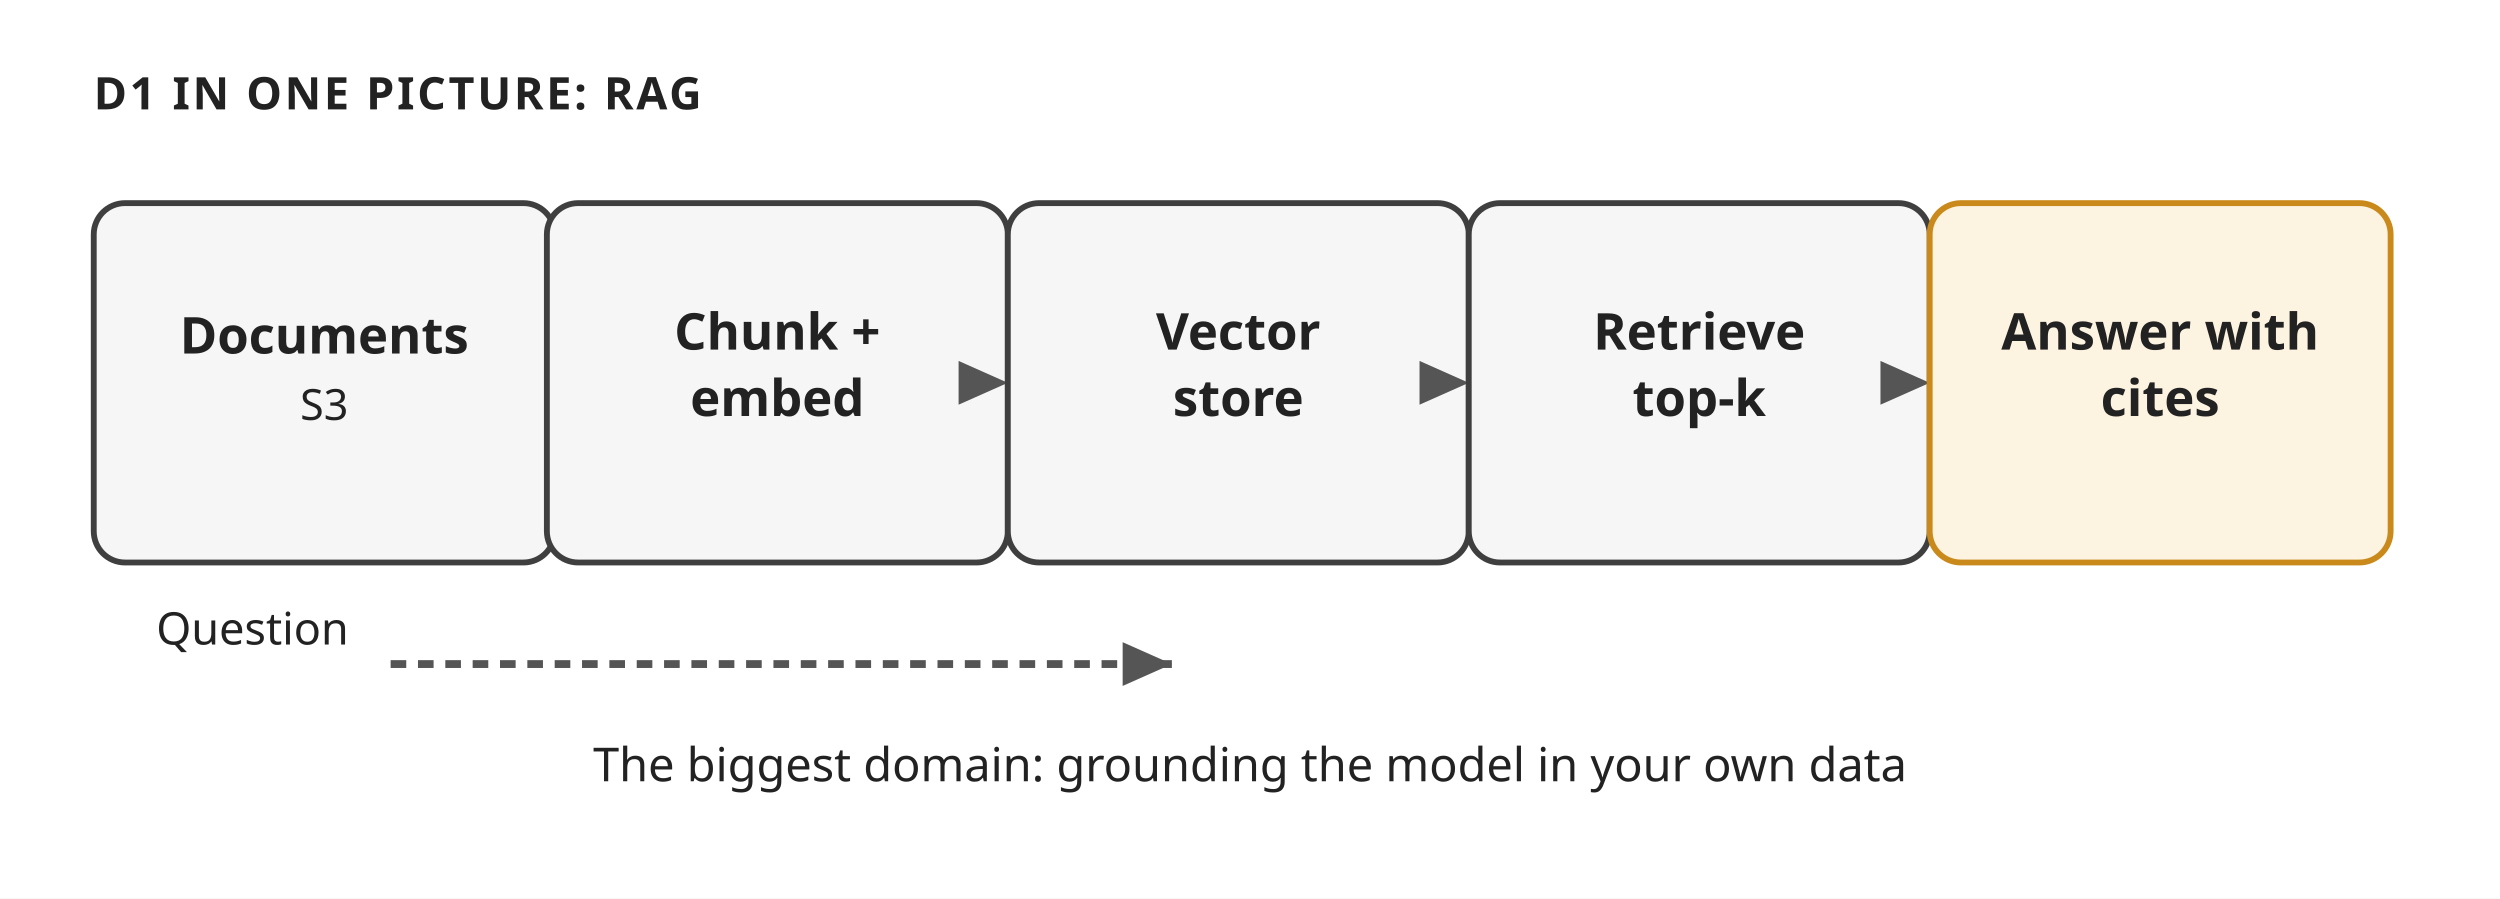
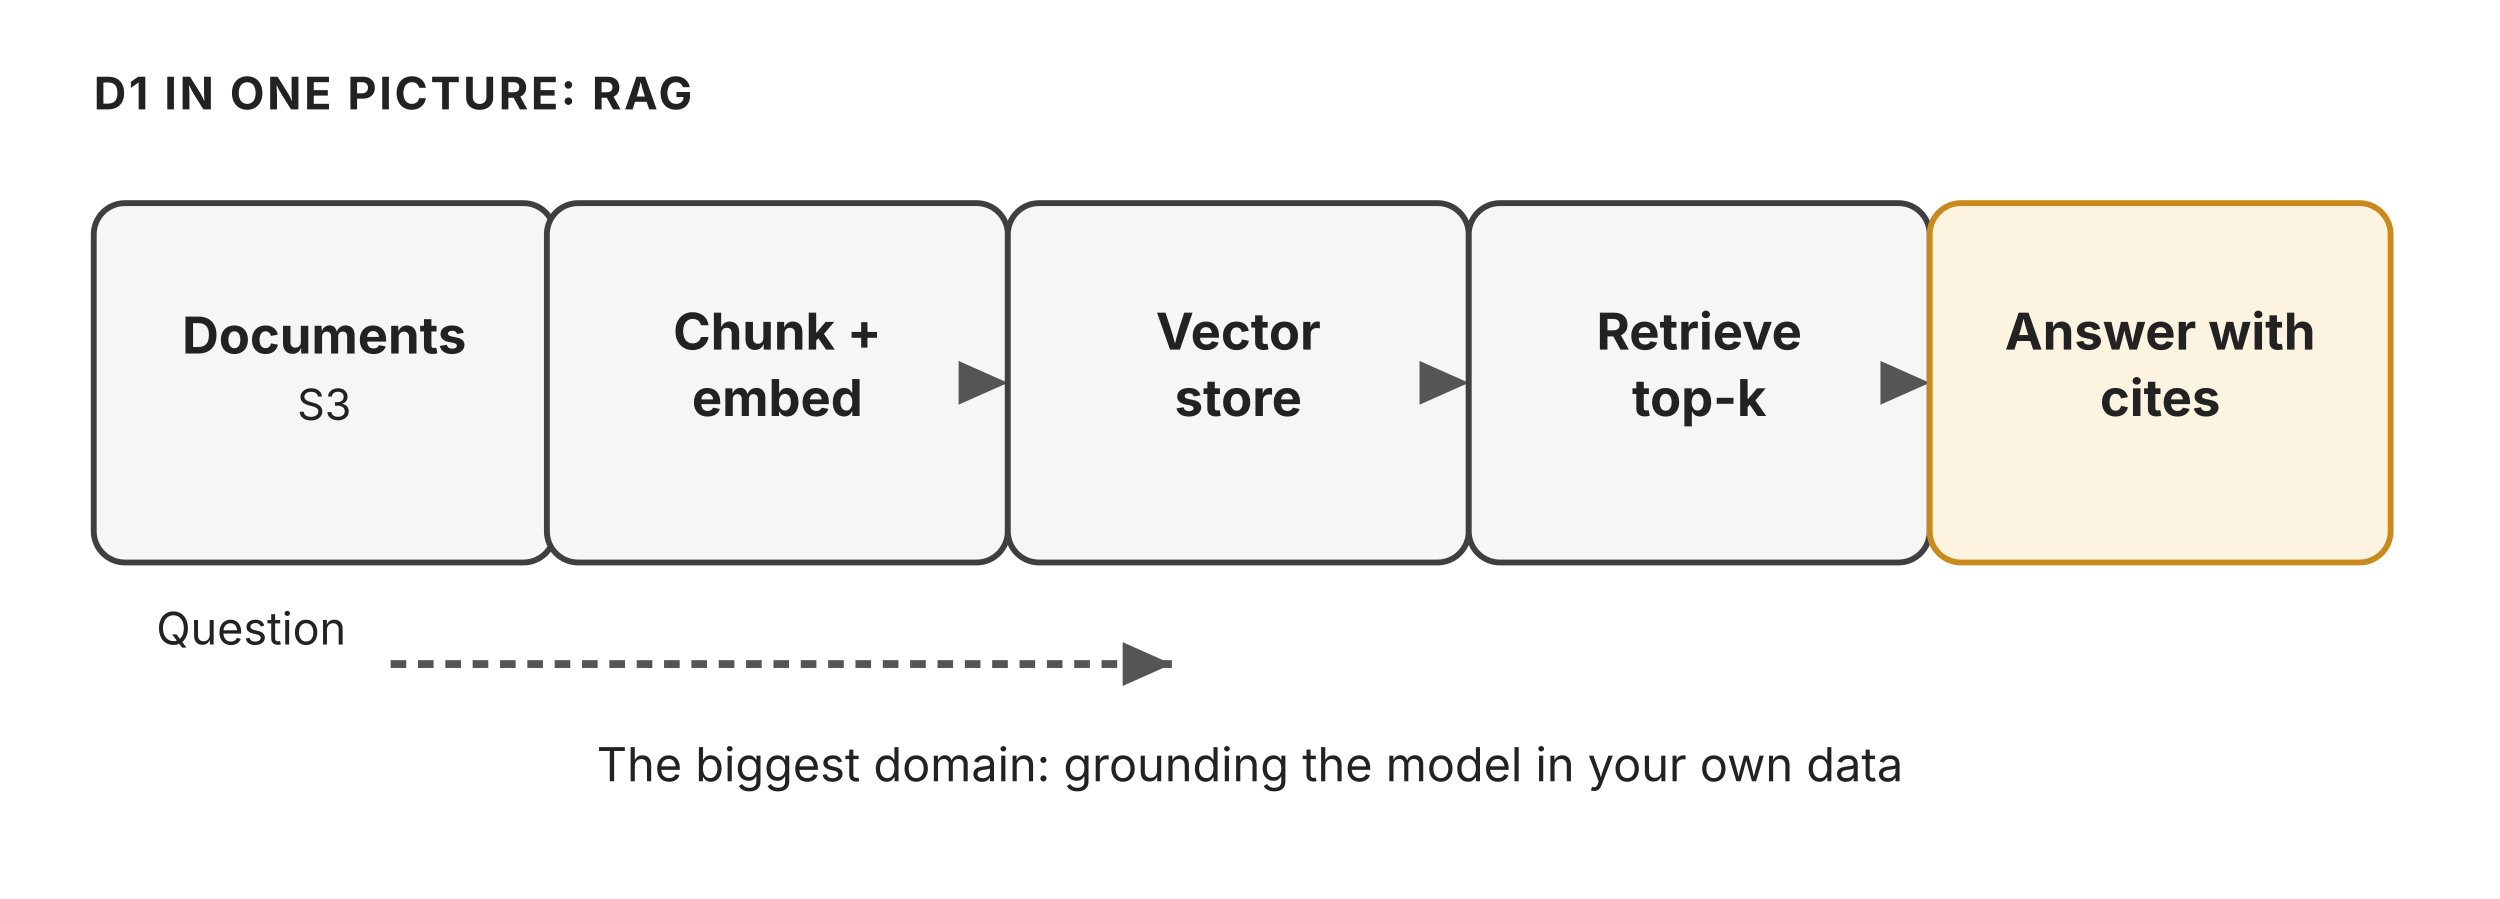
<svg xmlns="http://www.w3.org/2000/svg" width="640" height="230" viewBox="0 0 640 230" role="img" aria-label="RAG end to end: documents become chunks, chunks become answers">
-   <style>text{font-family:'Trebuchet MS', Verdana, sans-serif;fill:#222222;}</style>
+   <style>text{font-family:"Anthropic Sans",Inter,"Source Sans 3","IBM Plex Sans",sans-serif;fill:#222222}</style>
  <rect width="640" height="230" fill="#ffffff" />
  <defs>
    <marker id="ar" viewBox="0 0 10 10" refX="9" refY="5" markerWidth="7" markerHeight="7" orient="auto-start-reverse">
      <path d="M 0 1 L 9 5 L 0 9 z" fill="#555555" />
    </marker>
    <marker id="arW" viewBox="0 0 10 10" refX="9" refY="5" markerWidth="7" markerHeight="7" orient="auto-start-reverse">
      <path d="M 0 1 L 9 5 L 0 9 z" fill="#ffffff" />
    </marker>
  </defs>
  <text x="24" y="28" font-size="11.5" fill="#555555" text-anchor="start" font-weight="700" letter-spacing="0.06em">D1 IN ONE PICTURE: RAG</text>
  <rect x="24" y="52" width="118" height="92" rx="8" fill="#f6f6f6" stroke="#3f3f3f" stroke-width="1.5" />
  <text x="83.0" y="90.5" font-size="13" fill="#222222" text-anchor="middle" font-weight="700">Documents</text>
  <text x="83.0" y="107.5" font-size="11" fill="#222222" text-anchor="middle">S3</text>
  <line x1="142" y1="98" x2="140" y2="98" stroke="#555555" stroke-width="2" marker-end="url(#ar)" />
  <rect x="140" y="52" width="118" height="92" rx="8" fill="#f6f6f6" stroke="#3f3f3f" stroke-width="1.5" />
  <text x="199.0" y="89.5" font-size="13" fill="#222222" text-anchor="middle" font-weight="700">Chunk +</text>
  <text x="199.0" y="106.5" font-size="13" fill="#222222" text-anchor="middle" font-weight="700">embed</text>
  <line x1="258" y1="98" x2="258" y2="98" stroke="#555555" stroke-width="2" marker-end="url(#ar)" />
  <rect x="258" y="52" width="118" height="92" rx="8" fill="#f6f6f6" stroke="#3f3f3f" stroke-width="1.5" />
  <text x="317.0" y="89.5" font-size="13" fill="#222222" text-anchor="middle" font-weight="700">Vector</text>
  <text x="317.0" y="106.5" font-size="13" fill="#222222" text-anchor="middle" font-weight="700">store</text>
  <line x1="376" y1="98" x2="376" y2="98" stroke="#555555" stroke-width="2" marker-end="url(#ar)" />
  <rect x="376" y="52" width="118" height="92" rx="8" fill="#f6f6f6" stroke="#3f3f3f" stroke-width="1.5" />
  <text x="435.0" y="89.5" font-size="13" fill="#222222" text-anchor="middle" font-weight="700">Retrieve</text>
  <text x="435.0" y="106.5" font-size="13" fill="#222222" text-anchor="middle" font-weight="700">top-k</text>
  <line x1="494" y1="98" x2="494" y2="98" stroke="#555555" stroke-width="2" marker-end="url(#ar)" />
  <rect x="494" y="52" width="118" height="92" rx="8" fill="#fdf3e1" stroke="#c98a1b" stroke-width="1.5" />
  <text x="553.0" y="89.5" font-size="13" fill="#222222" text-anchor="middle" font-weight="700">Answer with</text>
  <text x="553.0" y="106.5" font-size="13" fill="#222222" text-anchor="middle" font-weight="700">cites</text>
  <text x="40" y="165" font-size="11.5" fill="#555555" text-anchor="start">Question</text>
  <line x1="100" y1="170" x2="300" y2="170" stroke="#555555" stroke-width="2" marker-end="url(#ar)" stroke-dasharray="4 3" />
  <text x="320" y="200" font-size="12" fill="#555555" text-anchor="middle">The biggest domain: grounding the model in your own data</text>
</svg>
